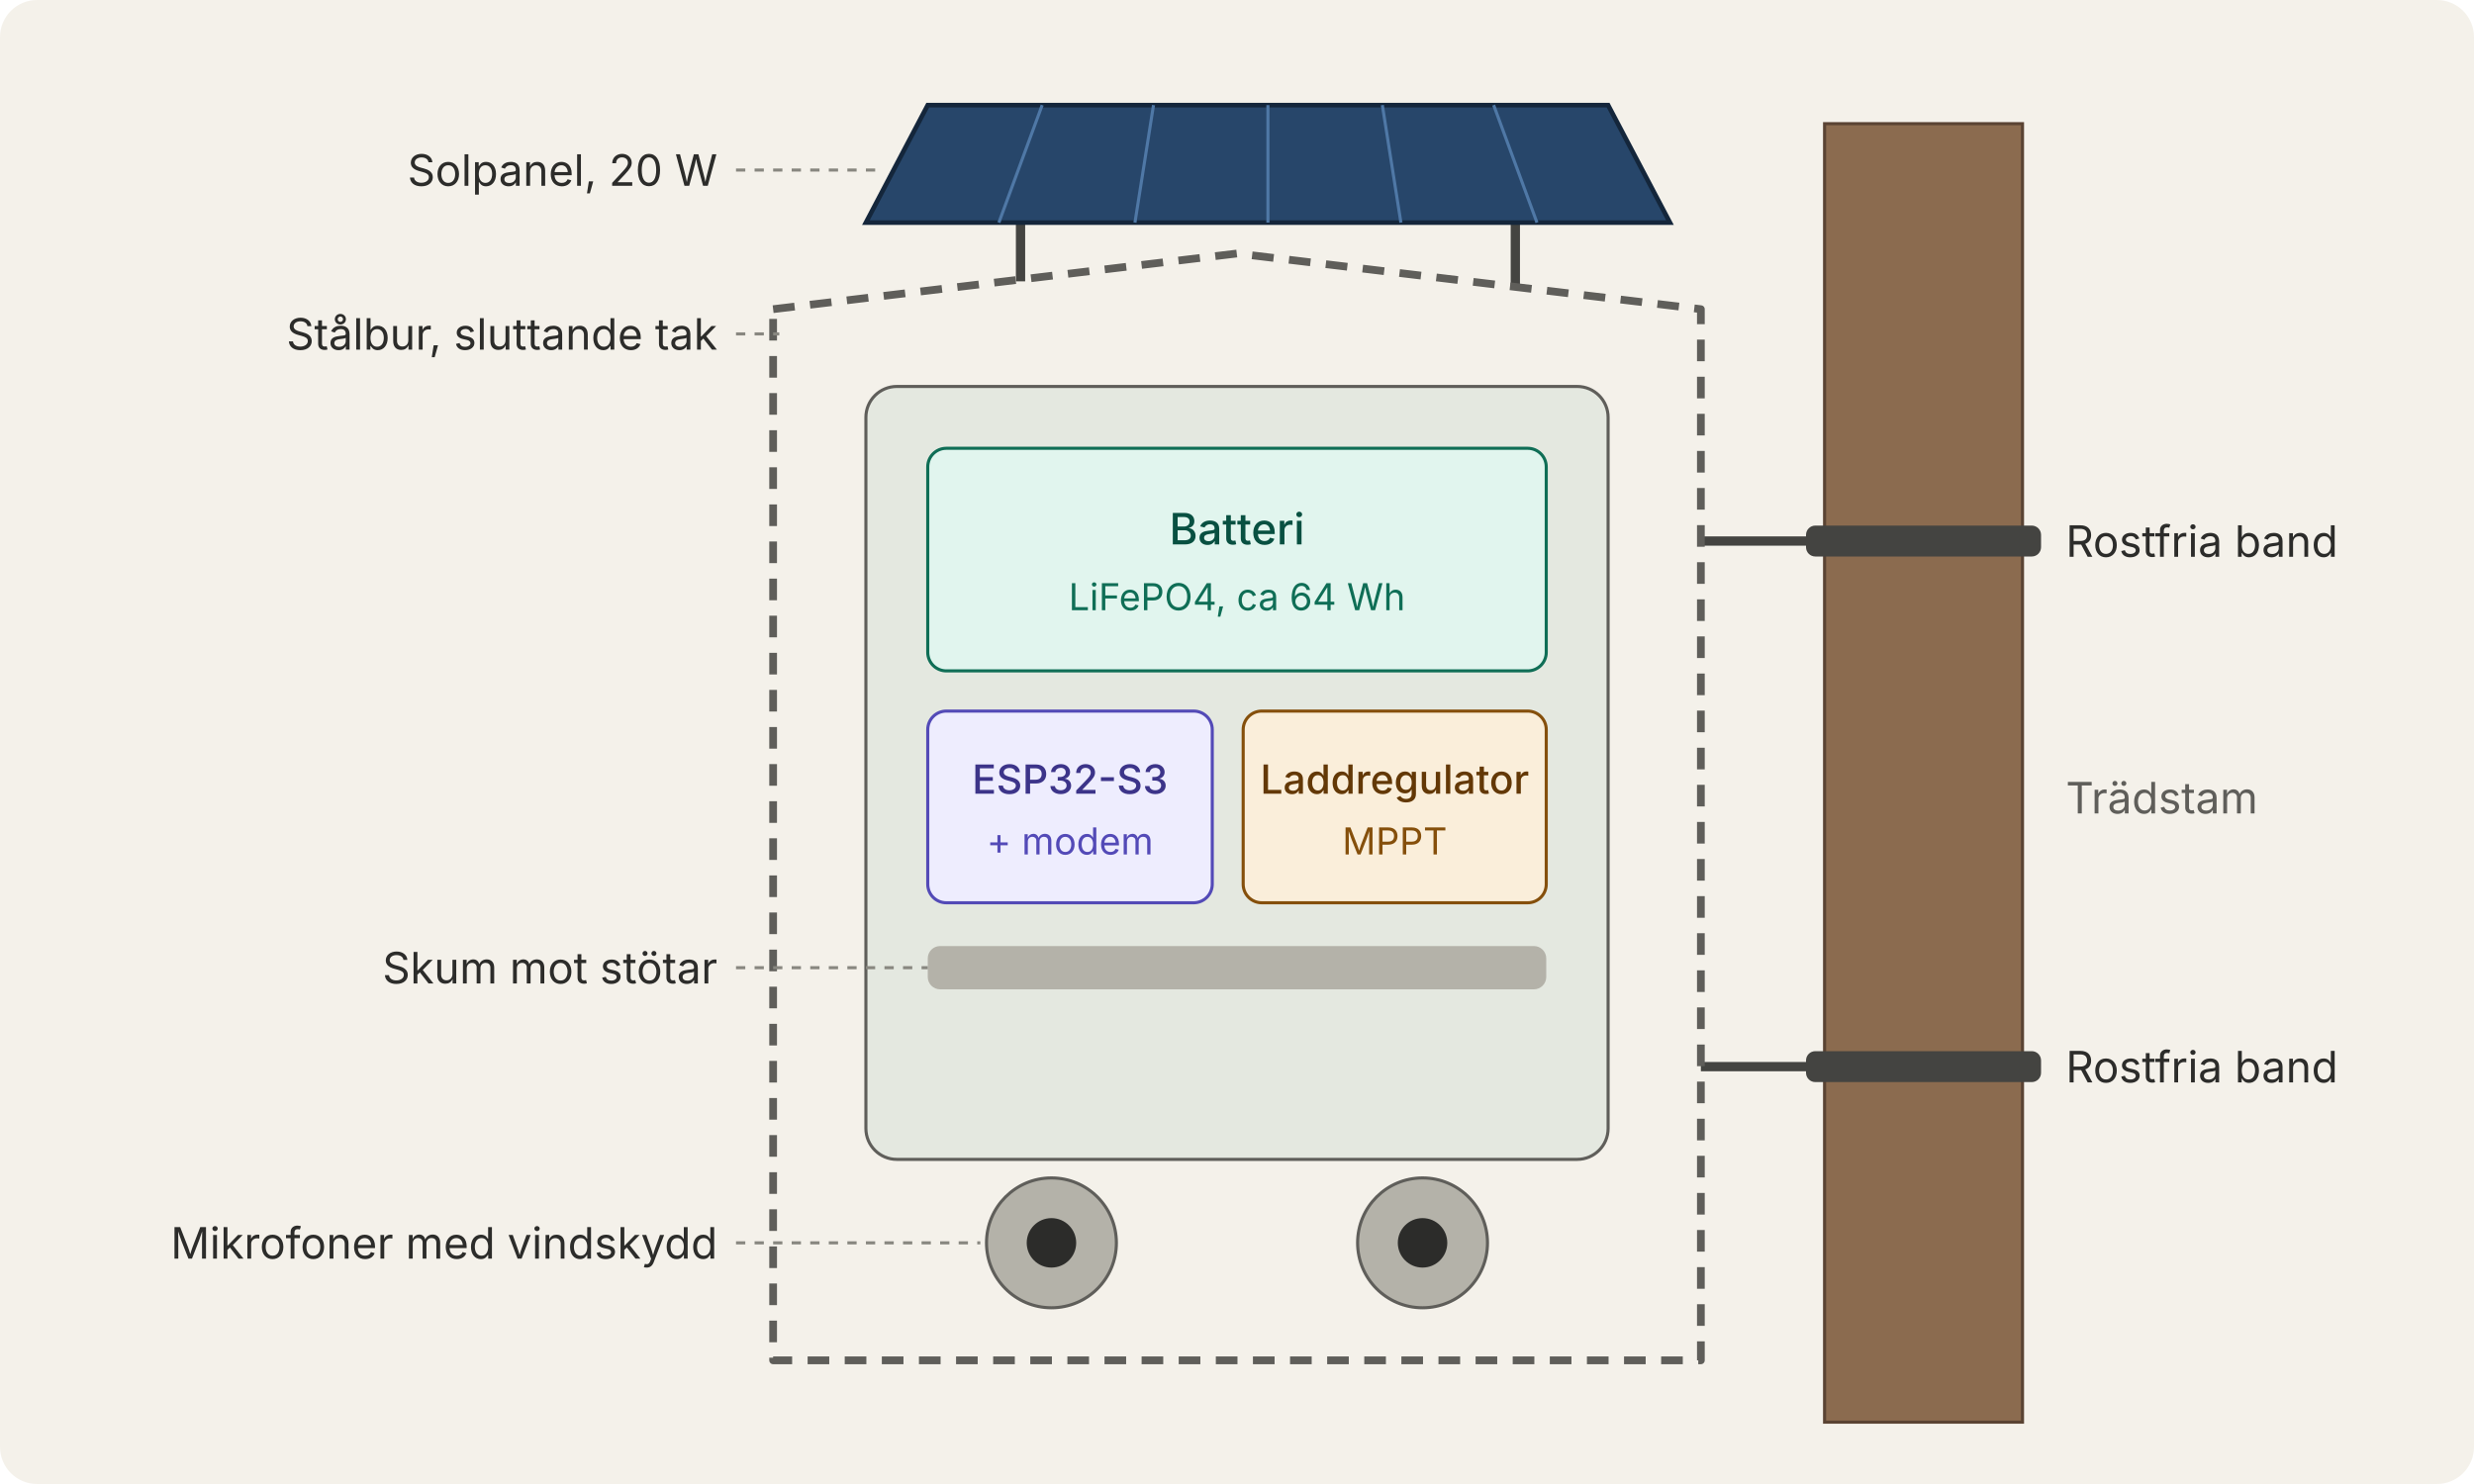
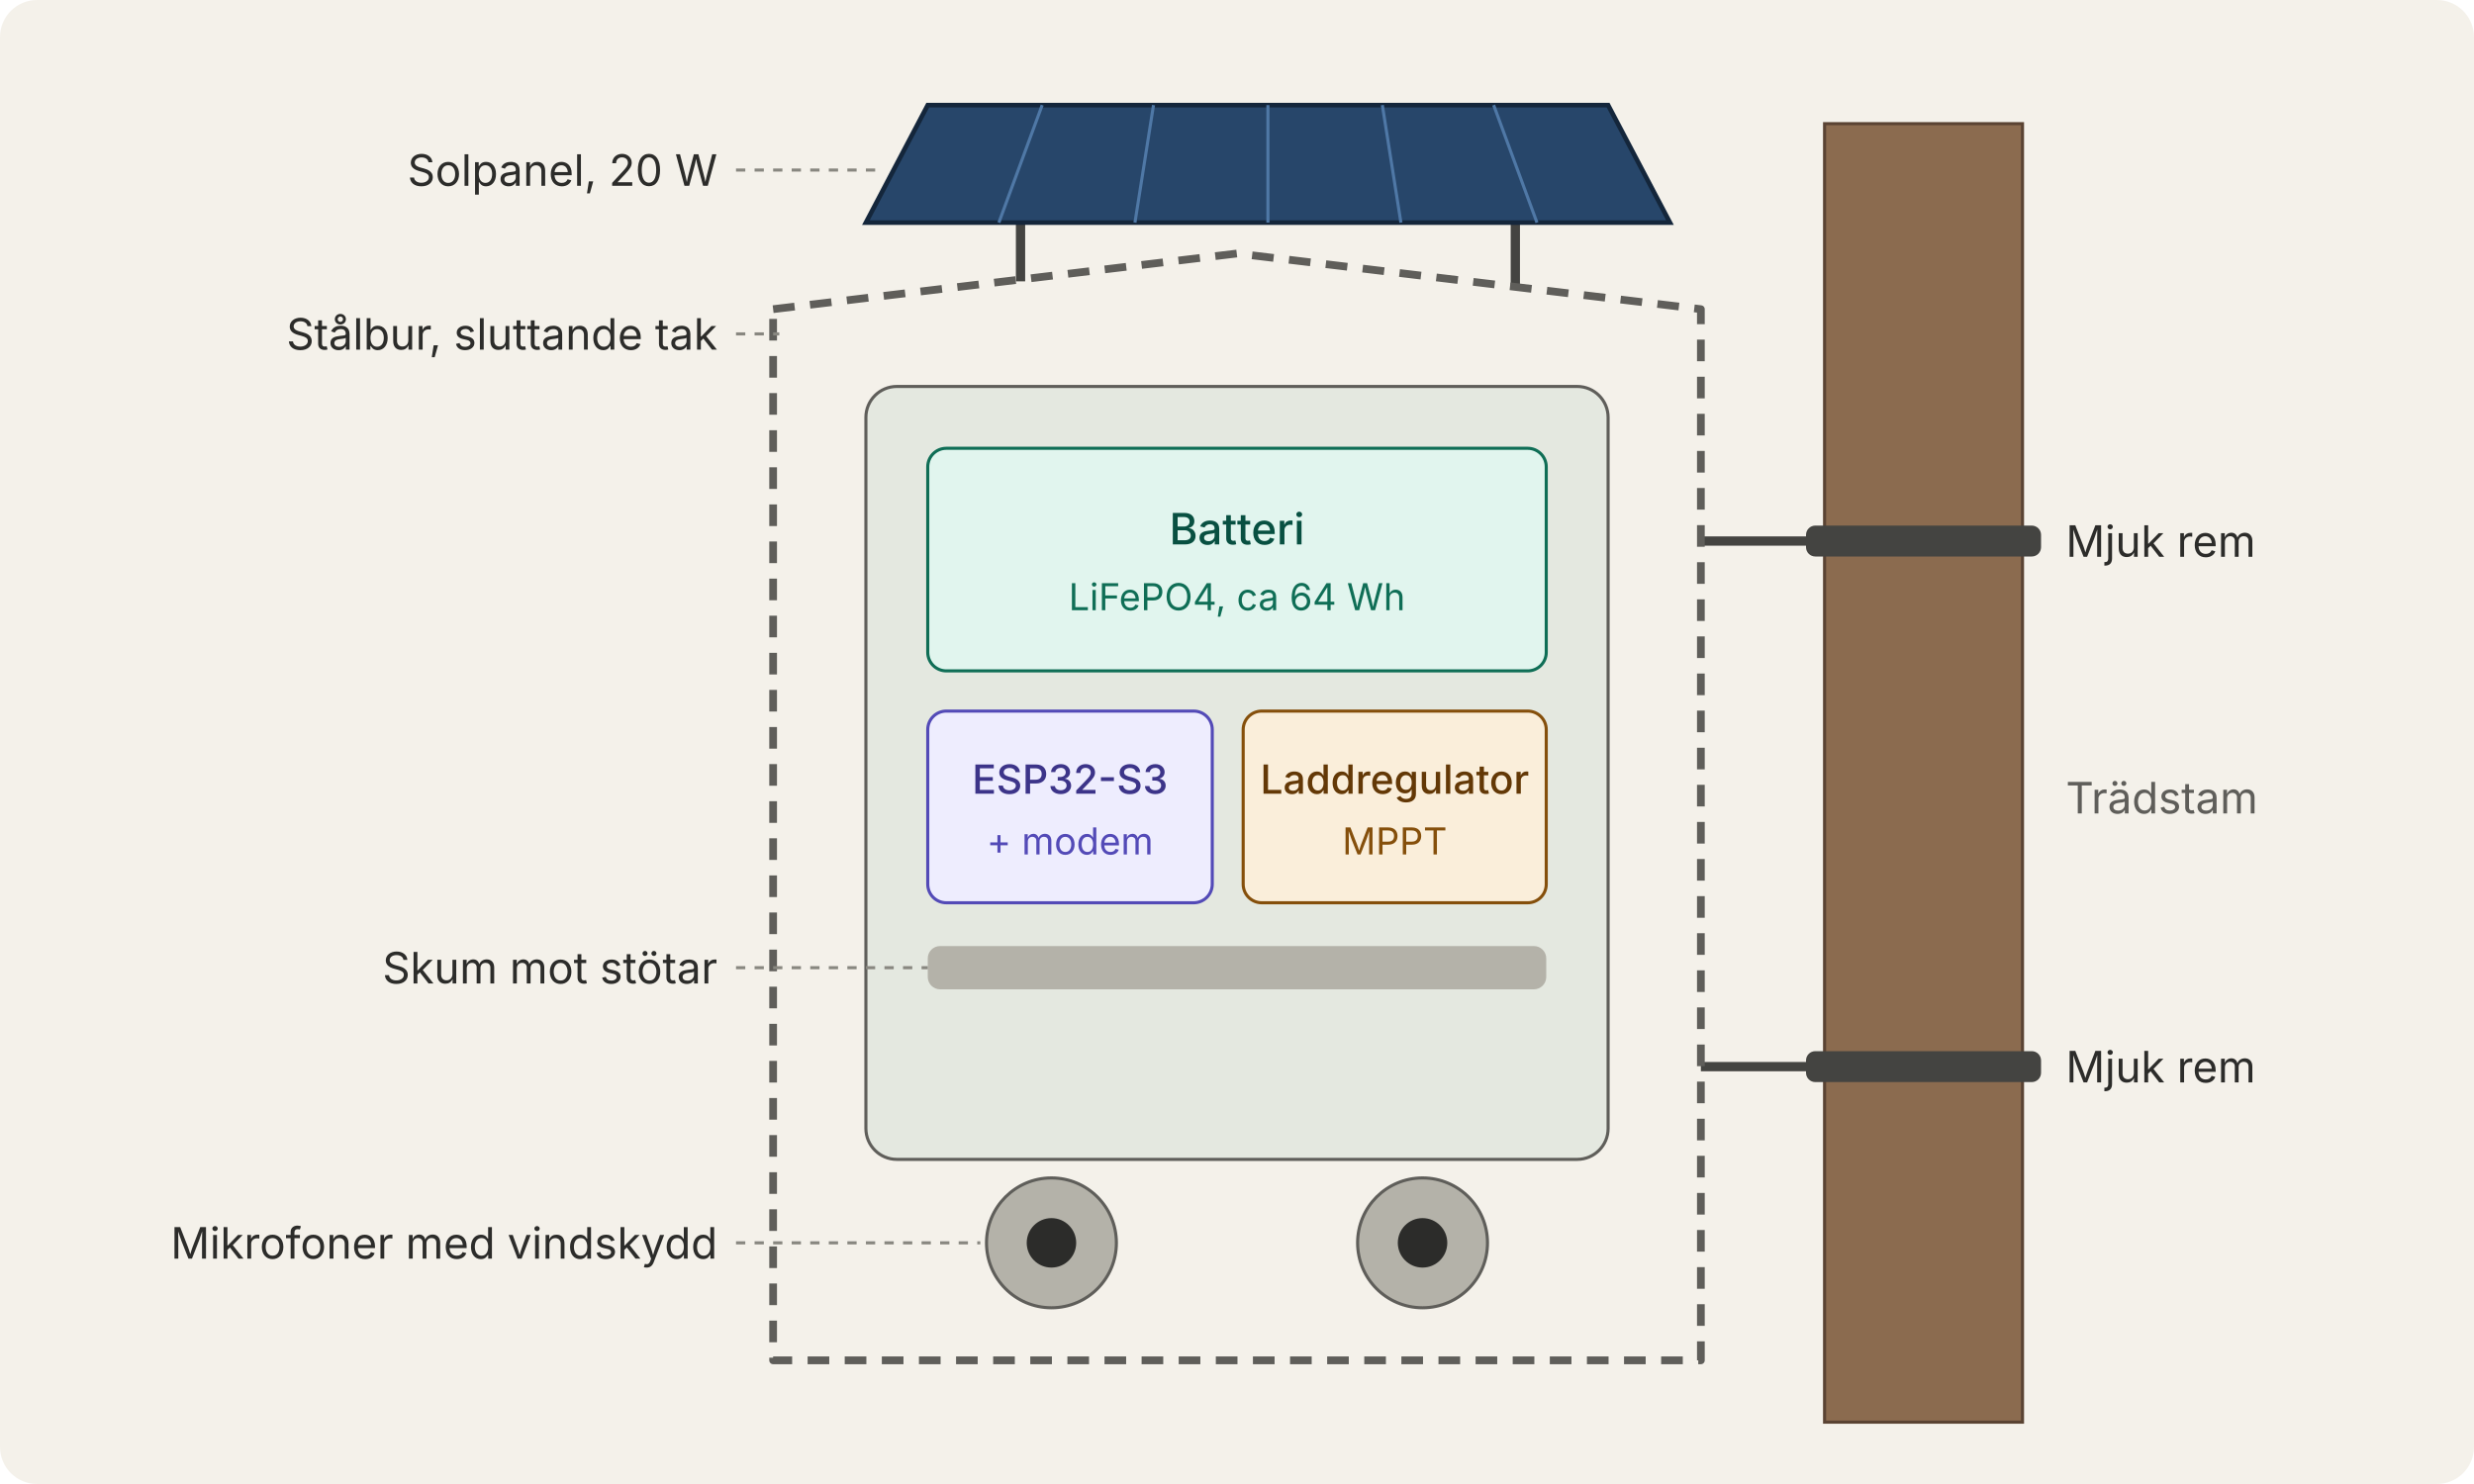
<svg xmlns="http://www.w3.org/2000/svg" viewBox="0 0 800 480" role="img" font-family="system-ui, -apple-system, 'Segoe UI', sans-serif">
  <rect width="800" height="480" rx="12" fill="#f4f1ea" />
  <rect x="590" y="40" width="64" height="420" fill="#8b6b4f" stroke="#5a4333" stroke-width="1" />
  <rect x="584" y="170" width="76" height="10" rx="3" fill="#444441" />
  <line x1="550" y1="175" x2="584" y2="175" stroke="#444441" stroke-width="3" />
  <rect x="584" y="340" width="76" height="10" rx="3" fill="#444441" />
  <line x1="550" y1="345" x2="584" y2="345" stroke="#444441" stroke-width="3" />
  <line x1="330" y1="72" x2="330" y2="91" stroke="#444441" stroke-width="3" />
  <line x1="490" y1="72" x2="490" y2="93" stroke="#444441" stroke-width="3" />
  <polygon points="300,34 520,34 540,72 280,72" fill="#27466a" stroke="#14263b" stroke-width="1.5" />
  <line x1="337" y1="34" x2="323" y2="72" stroke="#4f78a6" stroke-width="1" />
  <line x1="373" y1="34" x2="367" y2="72" stroke="#4f78a6" stroke-width="1" />
  <line x1="410" y1="34" x2="410" y2="72" stroke="#4f78a6" stroke-width="1" />
  <line x1="447" y1="34" x2="453" y2="72" stroke="#4f78a6" stroke-width="1" />
  <line x1="483" y1="34" x2="497" y2="72" stroke="#4f78a6" stroke-width="1" />
  <polygon points="250,100 400,82 550,100 550,440 250,440" fill="none" stroke="#5f5e5a" stroke-width="2.5" stroke-dasharray="7 5" stroke-linejoin="round" />
  <rect x="280" y="125" width="240" height="250" rx="10" fill="#e4e8e0" stroke="#5f5e5a" stroke-width="1" />
  <rect x="300" y="145" width="200" height="72" rx="6" fill="#e1f5ee" stroke="#0f6e56" stroke-width="1" />
  <text x="400" y="171" font-size="14" font-weight="500" fill="#085041" text-anchor="middle" dominant-baseline="central">Batteri</text>
  <text x="400" y="193" font-size="12" font-weight="400" fill="#0f6e56" text-anchor="middle" dominant-baseline="central">LiFePO4, ca 64 Wh</text>
  <rect x="300" y="230" width="92" height="62" rx="6" fill="#eeedfe" stroke="#534ab7" stroke-width="1" />
  <text x="346" y="252" font-size="13" font-weight="500" fill="#3c3489" text-anchor="middle" dominant-baseline="central">ESP32-S3</text>
  <text x="346" y="272" font-size="12" font-weight="400" fill="#534ab7" text-anchor="middle" dominant-baseline="central">+ modem</text>
  <rect x="402" y="230" width="98" height="62" rx="6" fill="#faeeda" stroke="#854f0b" stroke-width="1" />
  <text x="451" y="252" font-size="13" font-weight="500" fill="#633806" text-anchor="middle" dominant-baseline="central">Laddregulator</text>
  <text x="451" y="272" font-size="12" font-weight="400" fill="#854f0b" text-anchor="middle" dominant-baseline="central">MPPT</text>
  <rect x="300" y="306" width="200" height="14" rx="4" fill="#b4b2a9" />
  <circle cx="340" cy="402" r="21" fill="#b4b2a9" stroke="#5f5e5a" stroke-width="1" />
  <circle cx="340" cy="402" r="8" fill="#2c2c2a" />
  <circle cx="460" cy="402" r="21" fill="#b4b2a9" stroke="#5f5e5a" stroke-width="1" />
  <circle cx="460" cy="402" r="8" fill="#2c2c2a" />
  <text x="232" y="55" font-size="14" font-weight="400" fill="#2c2c2a" text-anchor="end" dominant-baseline="central">Solpanel, 20 W</text>
  <line x1="238" y1="55" x2="283" y2="55" stroke="#888780" stroke-width="1" stroke-dasharray="3 3" />
  <text x="232" y="108" font-size="14" font-weight="400" fill="#2c2c2a" text-anchor="end" dominant-baseline="central">Stålbur, sluttande tak</text>
  <line x1="238" y1="108" x2="252" y2="108" stroke="#888780" stroke-width="1" stroke-dasharray="3 3" />
  <text x="232" y="313" font-size="14" font-weight="400" fill="#2c2c2a" text-anchor="end" dominant-baseline="central">Skum mot stötar</text>
  <line x1="238" y1="313" x2="300" y2="313" stroke="#888780" stroke-width="1" stroke-dasharray="3 3" />
  <text x="232" y="402" font-size="14" font-weight="400" fill="#2c2c2a" text-anchor="end" dominant-baseline="central">Mikrofoner med vindskydd</text>
  <line x1="238" y1="402" x2="317" y2="402" stroke="#888780" stroke-width="1" stroke-dasharray="3 3" />
-   <text x="668" y="175" font-size="14" font-weight="400" fill="#2c2c2a" text-anchor="start" dominant-baseline="central">Rostfria band</text>
-   <text x="668" y="345" font-size="14" font-weight="400" fill="#2c2c2a" text-anchor="start" dominant-baseline="central">Rostfria band</text>
+   <text x="668" y="175" font-size="14" font-weight="400" fill="#2c2c2a" text-anchor="start" dominant-baseline="central">Mjuk rem</text>
+   <text x="668" y="345" font-size="14" font-weight="400" fill="#2c2c2a" text-anchor="start" dominant-baseline="central">Mjuk rem</text>
  <text x="668" y="258" font-size="14" font-weight="400" fill="#5f5e5a" text-anchor="start" dominant-baseline="central">Trädstam</text>
</svg>
